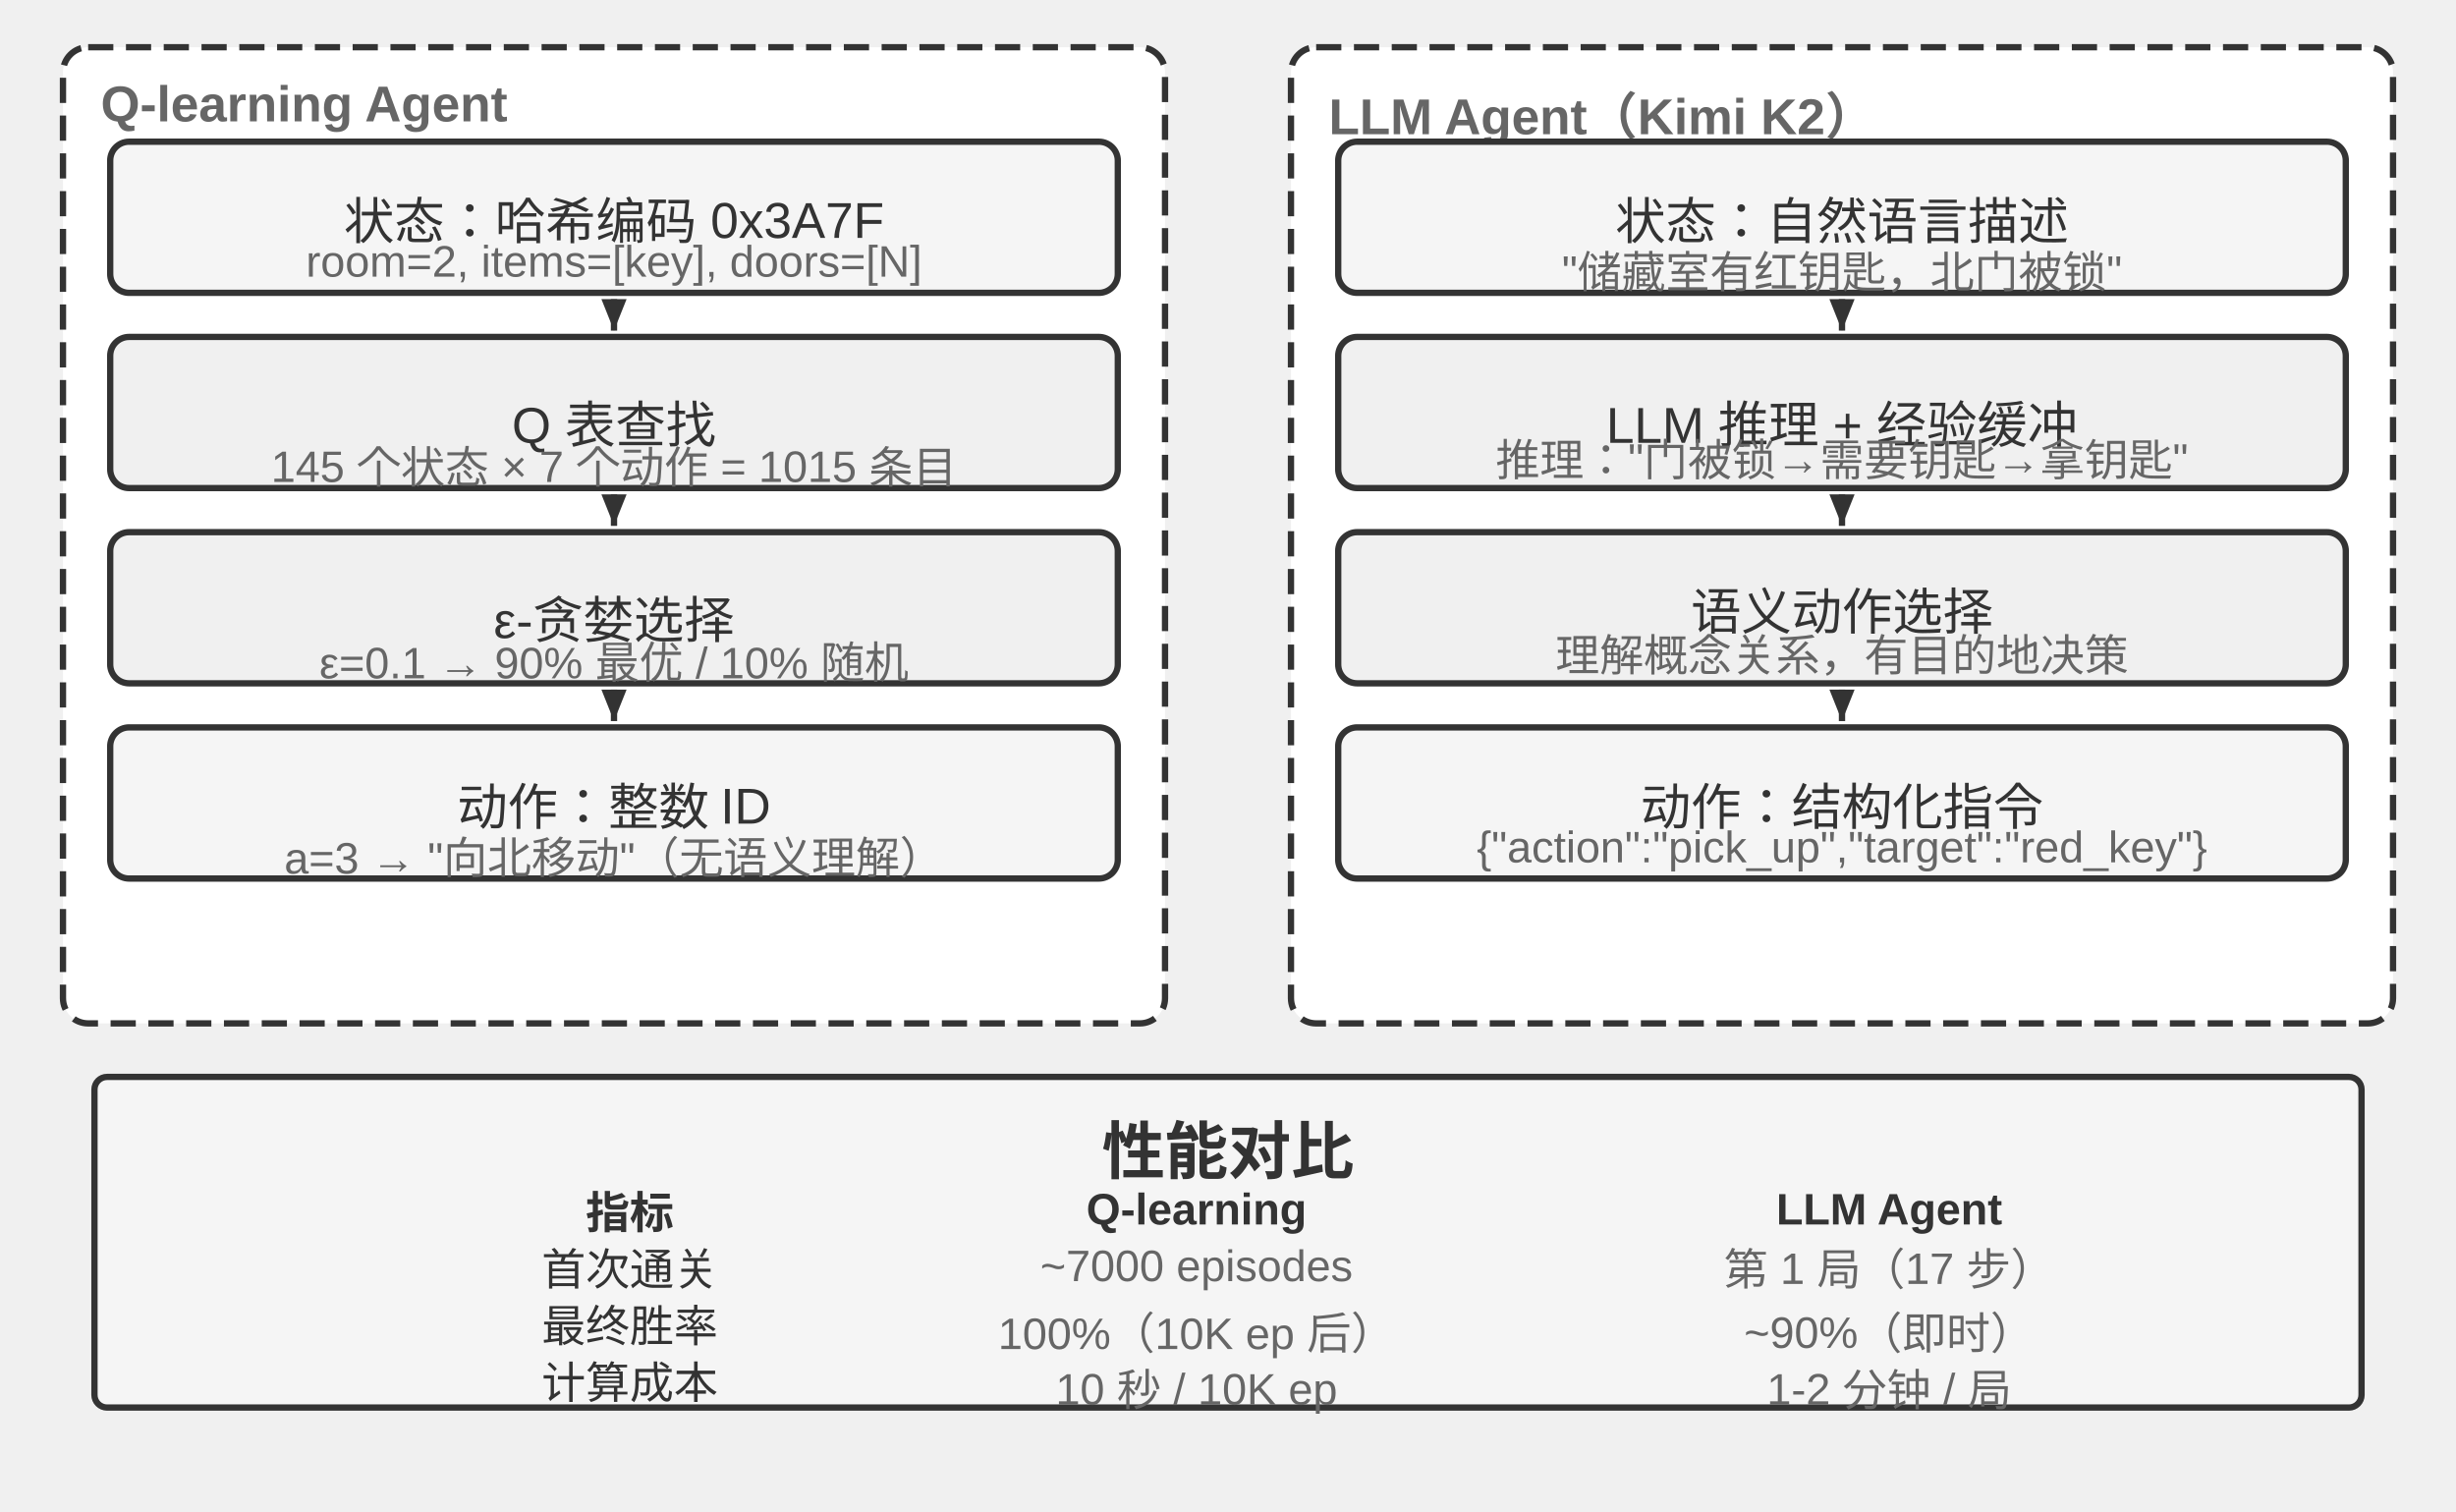
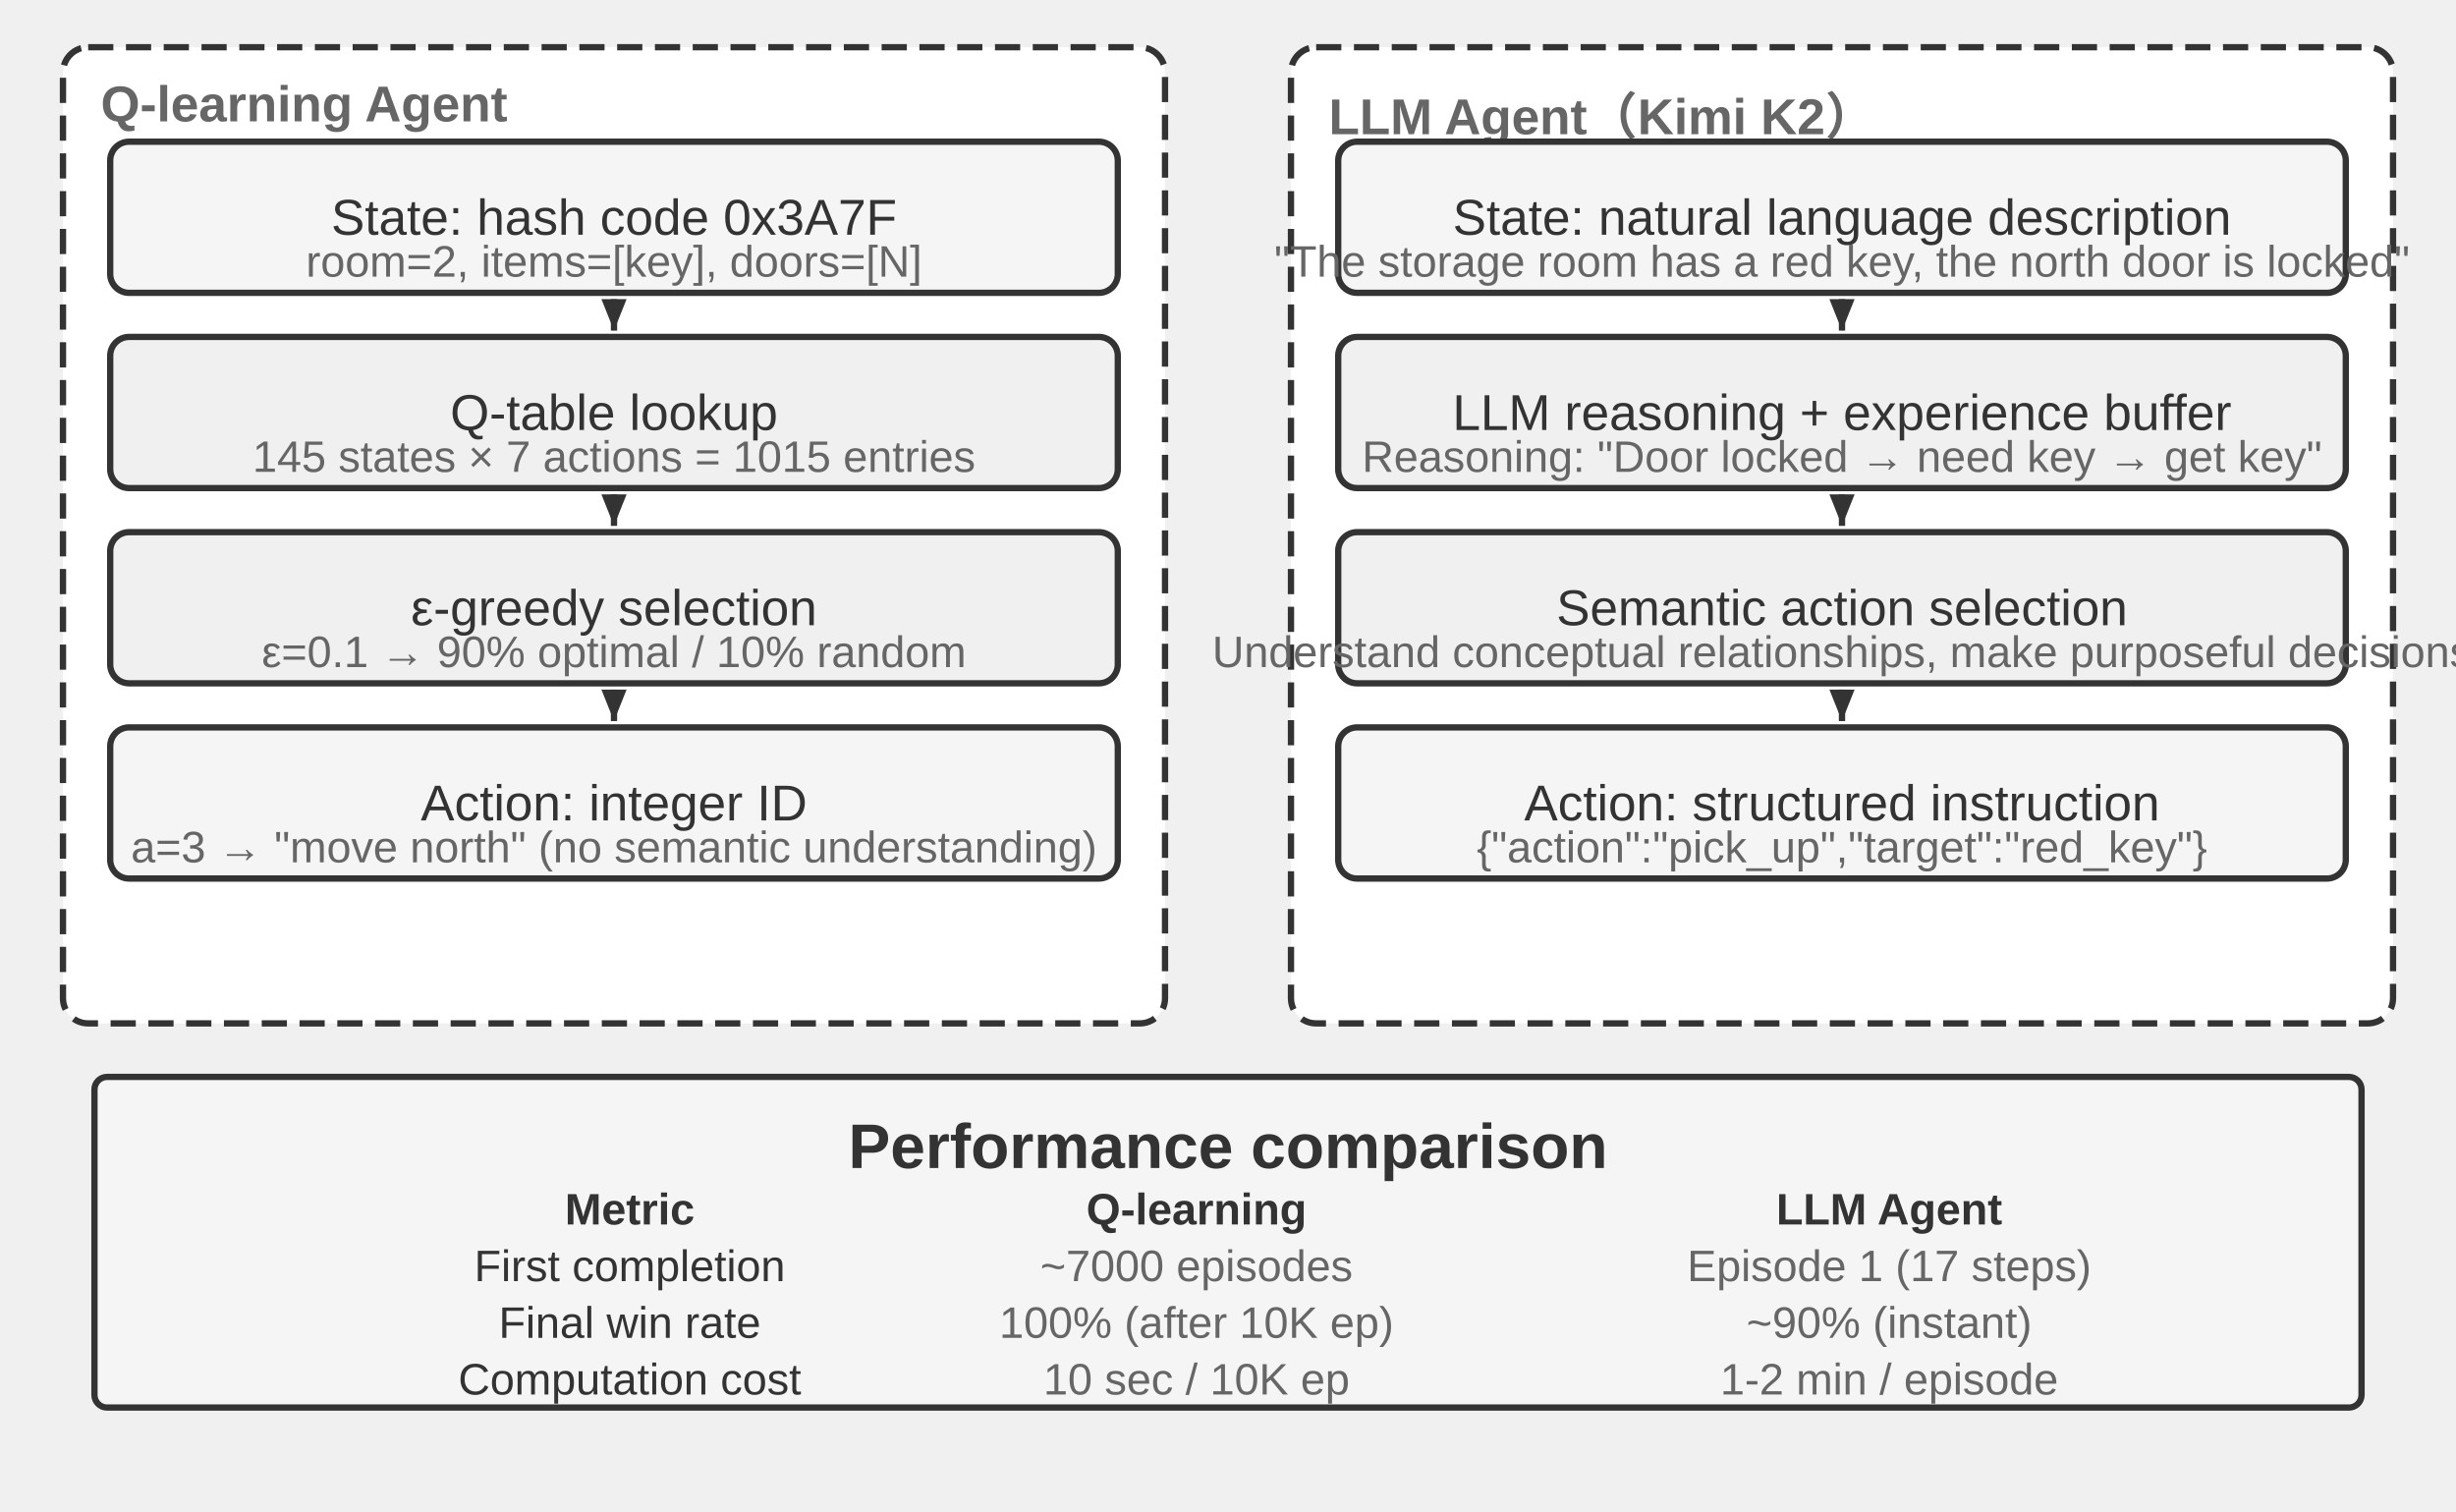
<svg xmlns="http://www.w3.org/2000/svg" viewBox="0 40 780 480" width="780" height="480" style="background:#ffffff">
  <defs>
    <marker id="ah" markerWidth="5" markerHeight="4" refX="5" refY="2" orient="auto">
      <polygon points="0 0, 5 2, 0 4" fill="#333333" />
    </marker>
    <marker id="ah-light" markerWidth="5" markerHeight="4" refX="5" refY="2" orient="auto">
      <polygon points="0 0, 5 2, 0 4" fill="#999999" />
    </marker>
  </defs>
  <rect x="20" y="55" width="350" height="310" rx="8" fill="#ffffff" stroke="#333333" stroke-width="2" stroke-dasharray="8,4" />
  <text x="32" y="73" font-family="Arial, 'Helvetica Neue', Helvetica, 'PingFang SC', 'Microsoft YaHei', sans-serif" font-size="16" fill="#666666" text-anchor="start" dominant-baseline="central" font-weight="bold">Q-learning Agent</text>
  <rect x="410" y="55" width="350" height="310" rx="8" fill="#ffffff" stroke="#333333" stroke-width="2" stroke-dasharray="8,4" />
  <text x="422" y="73" font-family="Arial, 'Helvetica Neue', Helvetica, 'PingFang SC', 'Microsoft YaHei', sans-serif" font-size="16" fill="#666666" text-anchor="start" dominant-baseline="central" font-weight="bold">LLM Agent（Kimi K2）</text>
  <rect x="35" y="85" width="320" height="48" rx="6" fill="#f5f5f5" stroke="#333333" stroke-width="2" />
-   <text x="195.0" y="109.0" font-family="Arial, 'Helvetica Neue', Helvetica, 'PingFang SC', 'Microsoft YaHei', sans-serif" font-size="16" fill="#333333" text-anchor="middle" dominant-baseline="central" font-weight="normal">状态：哈希编码 0x3A7F</text>
+   <text x="195.0" y="109.0" font-family="Arial, 'Helvetica Neue', Helvetica, 'PingFang SC', 'Microsoft YaHei', sans-serif" font-size="16" fill="#333333" text-anchor="middle" dominant-baseline="central" font-weight="normal">State: hash code 0x3A7F</text>
  <text x="195" y="123" font-family="Arial, 'Helvetica Neue', Helvetica, 'PingFang SC', 'Microsoft YaHei', sans-serif" font-size="14" fill="#666666" text-anchor="middle" dominant-baseline="central" font-weight="normal">room=2, items=[key], doors=[N]</text>
  <rect x="35" y="147" width="320" height="48" rx="6" fill="#f0f0f0" stroke="#333333" stroke-width="2" />
-   <text x="195.0" y="171.0" font-family="Arial, 'Helvetica Neue', Helvetica, 'PingFang SC', 'Microsoft YaHei', sans-serif" font-size="16" fill="#333333" text-anchor="middle" dominant-baseline="central" font-weight="normal">Q 表查找</text>
-   <text x="195" y="185" font-family="Arial, 'Helvetica Neue', Helvetica, 'PingFang SC', 'Microsoft YaHei', sans-serif" font-size="14" fill="#666666" text-anchor="middle" dominant-baseline="central" font-weight="normal">145 个状态 × 7 个动作 = 1015 条目</text>
+   <text x="195.0" y="171.0" font-family="Arial, 'Helvetica Neue', Helvetica, 'PingFang SC', 'Microsoft YaHei', sans-serif" font-size="16" fill="#333333" text-anchor="middle" dominant-baseline="central" font-weight="normal">Q-table lookup</text>
+   <text x="195" y="185" font-family="Arial, 'Helvetica Neue', Helvetica, 'PingFang SC', 'Microsoft YaHei', sans-serif" font-size="14" fill="#666666" text-anchor="middle" dominant-baseline="central" font-weight="normal">145 states × 7 actions = 1015 entries</text>
  <line x1="195" y1="135" x2="195" y2="145" stroke="#333333" stroke-width="2" marker-end="url(#ah)" />
  <rect x="35" y="209" width="320" height="48" rx="6" fill="#f0f0f0" stroke="#333333" stroke-width="2" />
-   <text x="195.0" y="233.0" font-family="Arial, 'Helvetica Neue', Helvetica, 'PingFang SC', 'Microsoft YaHei', sans-serif" font-size="16" fill="#333333" text-anchor="middle" dominant-baseline="central" font-weight="normal">ε-贪婪选择</text>
-   <text x="195" y="247" font-family="Arial, 'Helvetica Neue', Helvetica, 'PingFang SC', 'Microsoft YaHei', sans-serif" font-size="14" fill="#666666" text-anchor="middle" dominant-baseline="central" font-weight="normal">ε=0.1 → 90% 最优 / 10% 随机</text>
+   <text x="195.0" y="233.0" font-family="Arial, 'Helvetica Neue', Helvetica, 'PingFang SC', 'Microsoft YaHei', sans-serif" font-size="16" fill="#333333" text-anchor="middle" dominant-baseline="central" font-weight="normal">ε-greedy selection</text>
+   <text x="195" y="247" font-family="Arial, 'Helvetica Neue', Helvetica, 'PingFang SC', 'Microsoft YaHei', sans-serif" font-size="14" fill="#666666" text-anchor="middle" dominant-baseline="central" font-weight="normal">ε=0.1 → 90% optimal / 10% random</text>
  <line x1="195" y1="197" x2="195" y2="207" stroke="#333333" stroke-width="2" marker-end="url(#ah)" />
  <rect x="35" y="271" width="320" height="48" rx="6" fill="#f5f5f5" stroke="#333333" stroke-width="2" />
-   <text x="195.0" y="295.0" font-family="Arial, 'Helvetica Neue', Helvetica, 'PingFang SC', 'Microsoft YaHei', sans-serif" font-size="16" fill="#333333" text-anchor="middle" dominant-baseline="central" font-weight="normal">动作：整数 ID</text>
-   <text x="195" y="309" font-family="Arial, 'Helvetica Neue', Helvetica, 'PingFang SC', 'Microsoft YaHei', sans-serif" font-size="14" fill="#666666" text-anchor="middle" dominant-baseline="central" font-weight="normal">a=3 → "向北移动"（无语义理解）</text>
+   <text x="195.0" y="295.0" font-family="Arial, 'Helvetica Neue', Helvetica, 'PingFang SC', 'Microsoft YaHei', sans-serif" font-size="16" fill="#333333" text-anchor="middle" dominant-baseline="central" font-weight="normal">Action: integer ID</text>
+   <text x="195" y="309" font-family="Arial, 'Helvetica Neue', Helvetica, 'PingFang SC', 'Microsoft YaHei', sans-serif" font-size="14" fill="#666666" text-anchor="middle" dominant-baseline="central" font-weight="normal">a=3 → "move north" (no semantic understanding)</text>
  <line x1="195" y1="259" x2="195" y2="269" stroke="#333333" stroke-width="2" marker-end="url(#ah)" />
  <rect x="425" y="85" width="320" height="48" rx="6" fill="#f5f5f5" stroke="#333333" stroke-width="2" />
-   <text x="585.0" y="109.0" font-family="Arial, 'Helvetica Neue', Helvetica, 'PingFang SC', 'Microsoft YaHei', sans-serif" font-size="16" fill="#333333" text-anchor="middle" dominant-baseline="central" font-weight="normal">状态：自然语言描述</text>
-   <text x="585" y="123" font-family="Arial, 'Helvetica Neue', Helvetica, 'PingFang SC', 'Microsoft YaHei', sans-serif" font-size="14" fill="#666666" text-anchor="middle" dominant-baseline="central" font-weight="normal">"储藏室有红钥匙，北门被锁"</text>
+   <text x="585.0" y="109.0" font-family="Arial, 'Helvetica Neue', Helvetica, 'PingFang SC', 'Microsoft YaHei', sans-serif" font-size="16" fill="#333333" text-anchor="middle" dominant-baseline="central" font-weight="normal">State: natural language description</text>
+   <text x="585" y="123" font-family="Arial, 'Helvetica Neue', Helvetica, 'PingFang SC', 'Microsoft YaHei', sans-serif" font-size="14" fill="#666666" text-anchor="middle" dominant-baseline="central" font-weight="normal">"The storage room has a red key, the north door is locked"</text>
  <rect x="425" y="147" width="320" height="48" rx="6" fill="#f0f0f0" stroke="#333333" stroke-width="2" />
-   <text x="585.0" y="171.0" font-family="Arial, 'Helvetica Neue', Helvetica, 'PingFang SC', 'Microsoft YaHei', sans-serif" font-size="16" fill="#333333" text-anchor="middle" dominant-baseline="central" font-weight="normal">LLM 推理 + 经验缓冲</text>
-   <text x="585" y="185" font-family="Arial, 'Helvetica Neue', Helvetica, 'PingFang SC', 'Microsoft YaHei', sans-serif" font-size="14" fill="#666666" text-anchor="middle" dominant-baseline="central" font-weight="normal">推理："门被锁→需要钥匙→拿钥匙"</text>
+   <text x="585.0" y="171.0" font-family="Arial, 'Helvetica Neue', Helvetica, 'PingFang SC', 'Microsoft YaHei', sans-serif" font-size="16" fill="#333333" text-anchor="middle" dominant-baseline="central" font-weight="normal">LLM reasoning + experience buffer</text>
+   <text x="585" y="185" font-family="Arial, 'Helvetica Neue', Helvetica, 'PingFang SC', 'Microsoft YaHei', sans-serif" font-size="14" fill="#666666" text-anchor="middle" dominant-baseline="central" font-weight="normal">Reasoning: "Door locked → need key → get key"</text>
  <line x1="585" y1="135" x2="585" y2="145" stroke="#333333" stroke-width="2" marker-end="url(#ah)" />
  <rect x="425" y="209" width="320" height="48" rx="6" fill="#f0f0f0" stroke="#333333" stroke-width="2" />
-   <text x="585.0" y="233.0" font-family="Arial, 'Helvetica Neue', Helvetica, 'PingFang SC', 'Microsoft YaHei', sans-serif" font-size="16" fill="#333333" text-anchor="middle" dominant-baseline="central" font-weight="normal">语义动作选择</text>
-   <text x="585" y="247" font-family="Arial, 'Helvetica Neue', Helvetica, 'PingFang SC', 'Microsoft YaHei', sans-serif" font-size="14" fill="#666666" text-anchor="middle" dominant-baseline="central" font-weight="normal">理解概念关系，有目的地决策</text>
+   <text x="585.0" y="233.0" font-family="Arial, 'Helvetica Neue', Helvetica, 'PingFang SC', 'Microsoft YaHei', sans-serif" font-size="16" fill="#333333" text-anchor="middle" dominant-baseline="central" font-weight="normal">Semantic action selection</text>
+   <text x="585" y="247" font-family="Arial, 'Helvetica Neue', Helvetica, 'PingFang SC', 'Microsoft YaHei', sans-serif" font-size="14" fill="#666666" text-anchor="middle" dominant-baseline="central" font-weight="normal">Understand conceptual relationships, make purposeful decisions</text>
  <line x1="585" y1="197" x2="585" y2="207" stroke="#333333" stroke-width="2" marker-end="url(#ah)" />
  <rect x="425" y="271" width="320" height="48" rx="6" fill="#f5f5f5" stroke="#333333" stroke-width="2" />
-   <text x="585.0" y="295.0" font-family="Arial, 'Helvetica Neue', Helvetica, 'PingFang SC', 'Microsoft YaHei', sans-serif" font-size="16" fill="#333333" text-anchor="middle" dominant-baseline="central" font-weight="normal">动作：结构化指令</text>
+   <text x="585.0" y="295.0" font-family="Arial, 'Helvetica Neue', Helvetica, 'PingFang SC', 'Microsoft YaHei', sans-serif" font-size="16" fill="#333333" text-anchor="middle" dominant-baseline="central" font-weight="normal">Action: structured instruction</text>
  <text x="585" y="309" font-family="Arial, 'Helvetica Neue', Helvetica, 'PingFang SC', 'Microsoft YaHei', sans-serif" font-size="14" fill="#666666" text-anchor="middle" dominant-baseline="central" font-weight="normal">{"action":"pick_up","target":"red_key"}</text>
  <line x1="585" y1="259" x2="585" y2="269" stroke="#333333" stroke-width="2" marker-end="url(#ah)" />
  <rect x="30" y="382" width="720" height="105" rx="4" fill="#f5f5f5" stroke="#333333" stroke-width="2" />
-   <text x="390" y="404" font-family="Arial, 'Helvetica Neue', Helvetica, 'PingFang SC', 'Microsoft YaHei', sans-serif" font-size="20" fill="#333333" text-anchor="middle" dominant-baseline="central" font-weight="bold">性能对比</text>
-   <text x="200" y="424" font-family="Arial, 'Helvetica Neue', Helvetica, 'PingFang SC', 'Microsoft YaHei', sans-serif" font-size="14" fill="#333333" text-anchor="middle" dominant-baseline="central" font-weight="bold">指标</text>
+   <text x="390" y="404" font-family="Arial, 'Helvetica Neue', Helvetica, 'PingFang SC', 'Microsoft YaHei', sans-serif" font-size="20" fill="#333333" text-anchor="middle" dominant-baseline="central" font-weight="bold">Performance comparison</text>
+   <text x="200" y="424" font-family="Arial, 'Helvetica Neue', Helvetica, 'PingFang SC', 'Microsoft YaHei', sans-serif" font-size="14" fill="#333333" text-anchor="middle" dominant-baseline="central" font-weight="bold">Metric</text>
  <text x="380" y="424" font-family="Arial, 'Helvetica Neue', Helvetica, 'PingFang SC', 'Microsoft YaHei', sans-serif" font-size="14" fill="#333333" text-anchor="middle" dominant-baseline="central" font-weight="bold">Q-learning</text>
  <text x="600" y="424" font-family="Arial, 'Helvetica Neue', Helvetica, 'PingFang SC', 'Microsoft YaHei', sans-serif" font-size="14" fill="#333333" text-anchor="middle" dominant-baseline="central" font-weight="bold">LLM Agent</text>
-   <text x="200" y="442" font-family="Arial, 'Helvetica Neue', Helvetica, 'PingFang SC', 'Microsoft YaHei', sans-serif" font-size="14" fill="#333333" text-anchor="middle" dominant-baseline="central" font-weight="normal">首次通关</text>
+   <text x="200" y="442" font-family="Arial, 'Helvetica Neue', Helvetica, 'PingFang SC', 'Microsoft YaHei', sans-serif" font-size="14" fill="#333333" text-anchor="middle" dominant-baseline="central" font-weight="normal">First completion</text>
  <text x="380" y="442" font-family="Arial, 'Helvetica Neue', Helvetica, 'PingFang SC', 'Microsoft YaHei', sans-serif" font-size="14" fill="#666666" text-anchor="middle" dominant-baseline="central" font-weight="normal">~7000 episodes</text>
-   <text x="600" y="442" font-family="Arial, 'Helvetica Neue', Helvetica, 'PingFang SC', 'Microsoft YaHei', sans-serif" font-size="14" fill="#666666" text-anchor="middle" dominant-baseline="central" font-weight="normal">第 1 局（17 步）</text>
-   <text x="200" y="460" font-family="Arial, 'Helvetica Neue', Helvetica, 'PingFang SC', 'Microsoft YaHei', sans-serif" font-size="14" fill="#333333" text-anchor="middle" dominant-baseline="central" font-weight="normal">最终胜率</text>
-   <text x="380" y="460" font-family="Arial, 'Helvetica Neue', Helvetica, 'PingFang SC', 'Microsoft YaHei', sans-serif" font-size="14" fill="#666666" text-anchor="middle" dominant-baseline="central" font-weight="normal">100%（10K ep 后）</text>
-   <text x="600" y="460" font-family="Arial, 'Helvetica Neue', Helvetica, 'PingFang SC', 'Microsoft YaHei', sans-serif" font-size="14" fill="#666666" text-anchor="middle" dominant-baseline="central" font-weight="normal">~90%（即时）</text>
-   <text x="200" y="478" font-family="Arial, 'Helvetica Neue', Helvetica, 'PingFang SC', 'Microsoft YaHei', sans-serif" font-size="14" fill="#333333" text-anchor="middle" dominant-baseline="central" font-weight="normal">计算成本</text>
-   <text x="380" y="478" font-family="Arial, 'Helvetica Neue', Helvetica, 'PingFang SC', 'Microsoft YaHei', sans-serif" font-size="14" fill="#666666" text-anchor="middle" dominant-baseline="central" font-weight="normal">10 秒 / 10K ep</text>
-   <text x="600" y="478" font-family="Arial, 'Helvetica Neue', Helvetica, 'PingFang SC', 'Microsoft YaHei', sans-serif" font-size="14" fill="#666666" text-anchor="middle" dominant-baseline="central" font-weight="normal">1-2 分钟 / 局</text>
+   <text x="600" y="442" font-family="Arial, 'Helvetica Neue', Helvetica, 'PingFang SC', 'Microsoft YaHei', sans-serif" font-size="14" fill="#666666" text-anchor="middle" dominant-baseline="central" font-weight="normal">Episode 1 (17 steps)</text>
+   <text x="200" y="460" font-family="Arial, 'Helvetica Neue', Helvetica, 'PingFang SC', 'Microsoft YaHei', sans-serif" font-size="14" fill="#333333" text-anchor="middle" dominant-baseline="central" font-weight="normal">Final win rate</text>
+   <text x="380" y="460" font-family="Arial, 'Helvetica Neue', Helvetica, 'PingFang SC', 'Microsoft YaHei', sans-serif" font-size="14" fill="#666666" text-anchor="middle" dominant-baseline="central" font-weight="normal">100% (after 10K ep)</text>
+   <text x="600" y="460" font-family="Arial, 'Helvetica Neue', Helvetica, 'PingFang SC', 'Microsoft YaHei', sans-serif" font-size="14" fill="#666666" text-anchor="middle" dominant-baseline="central" font-weight="normal">~90% (instant)</text>
+   <text x="200" y="478" font-family="Arial, 'Helvetica Neue', Helvetica, 'PingFang SC', 'Microsoft YaHei', sans-serif" font-size="14" fill="#333333" text-anchor="middle" dominant-baseline="central" font-weight="normal">Computation cost</text>
+   <text x="380" y="478" font-family="Arial, 'Helvetica Neue', Helvetica, 'PingFang SC', 'Microsoft YaHei', sans-serif" font-size="14" fill="#666666" text-anchor="middle" dominant-baseline="central" font-weight="normal">10 sec / 10K ep</text>
+   <text x="600" y="478" font-family="Arial, 'Helvetica Neue', Helvetica, 'PingFang SC', 'Microsoft YaHei', sans-serif" font-size="14" fill="#666666" text-anchor="middle" dominant-baseline="central" font-weight="normal">1-2 min / episode</text>
</svg>
